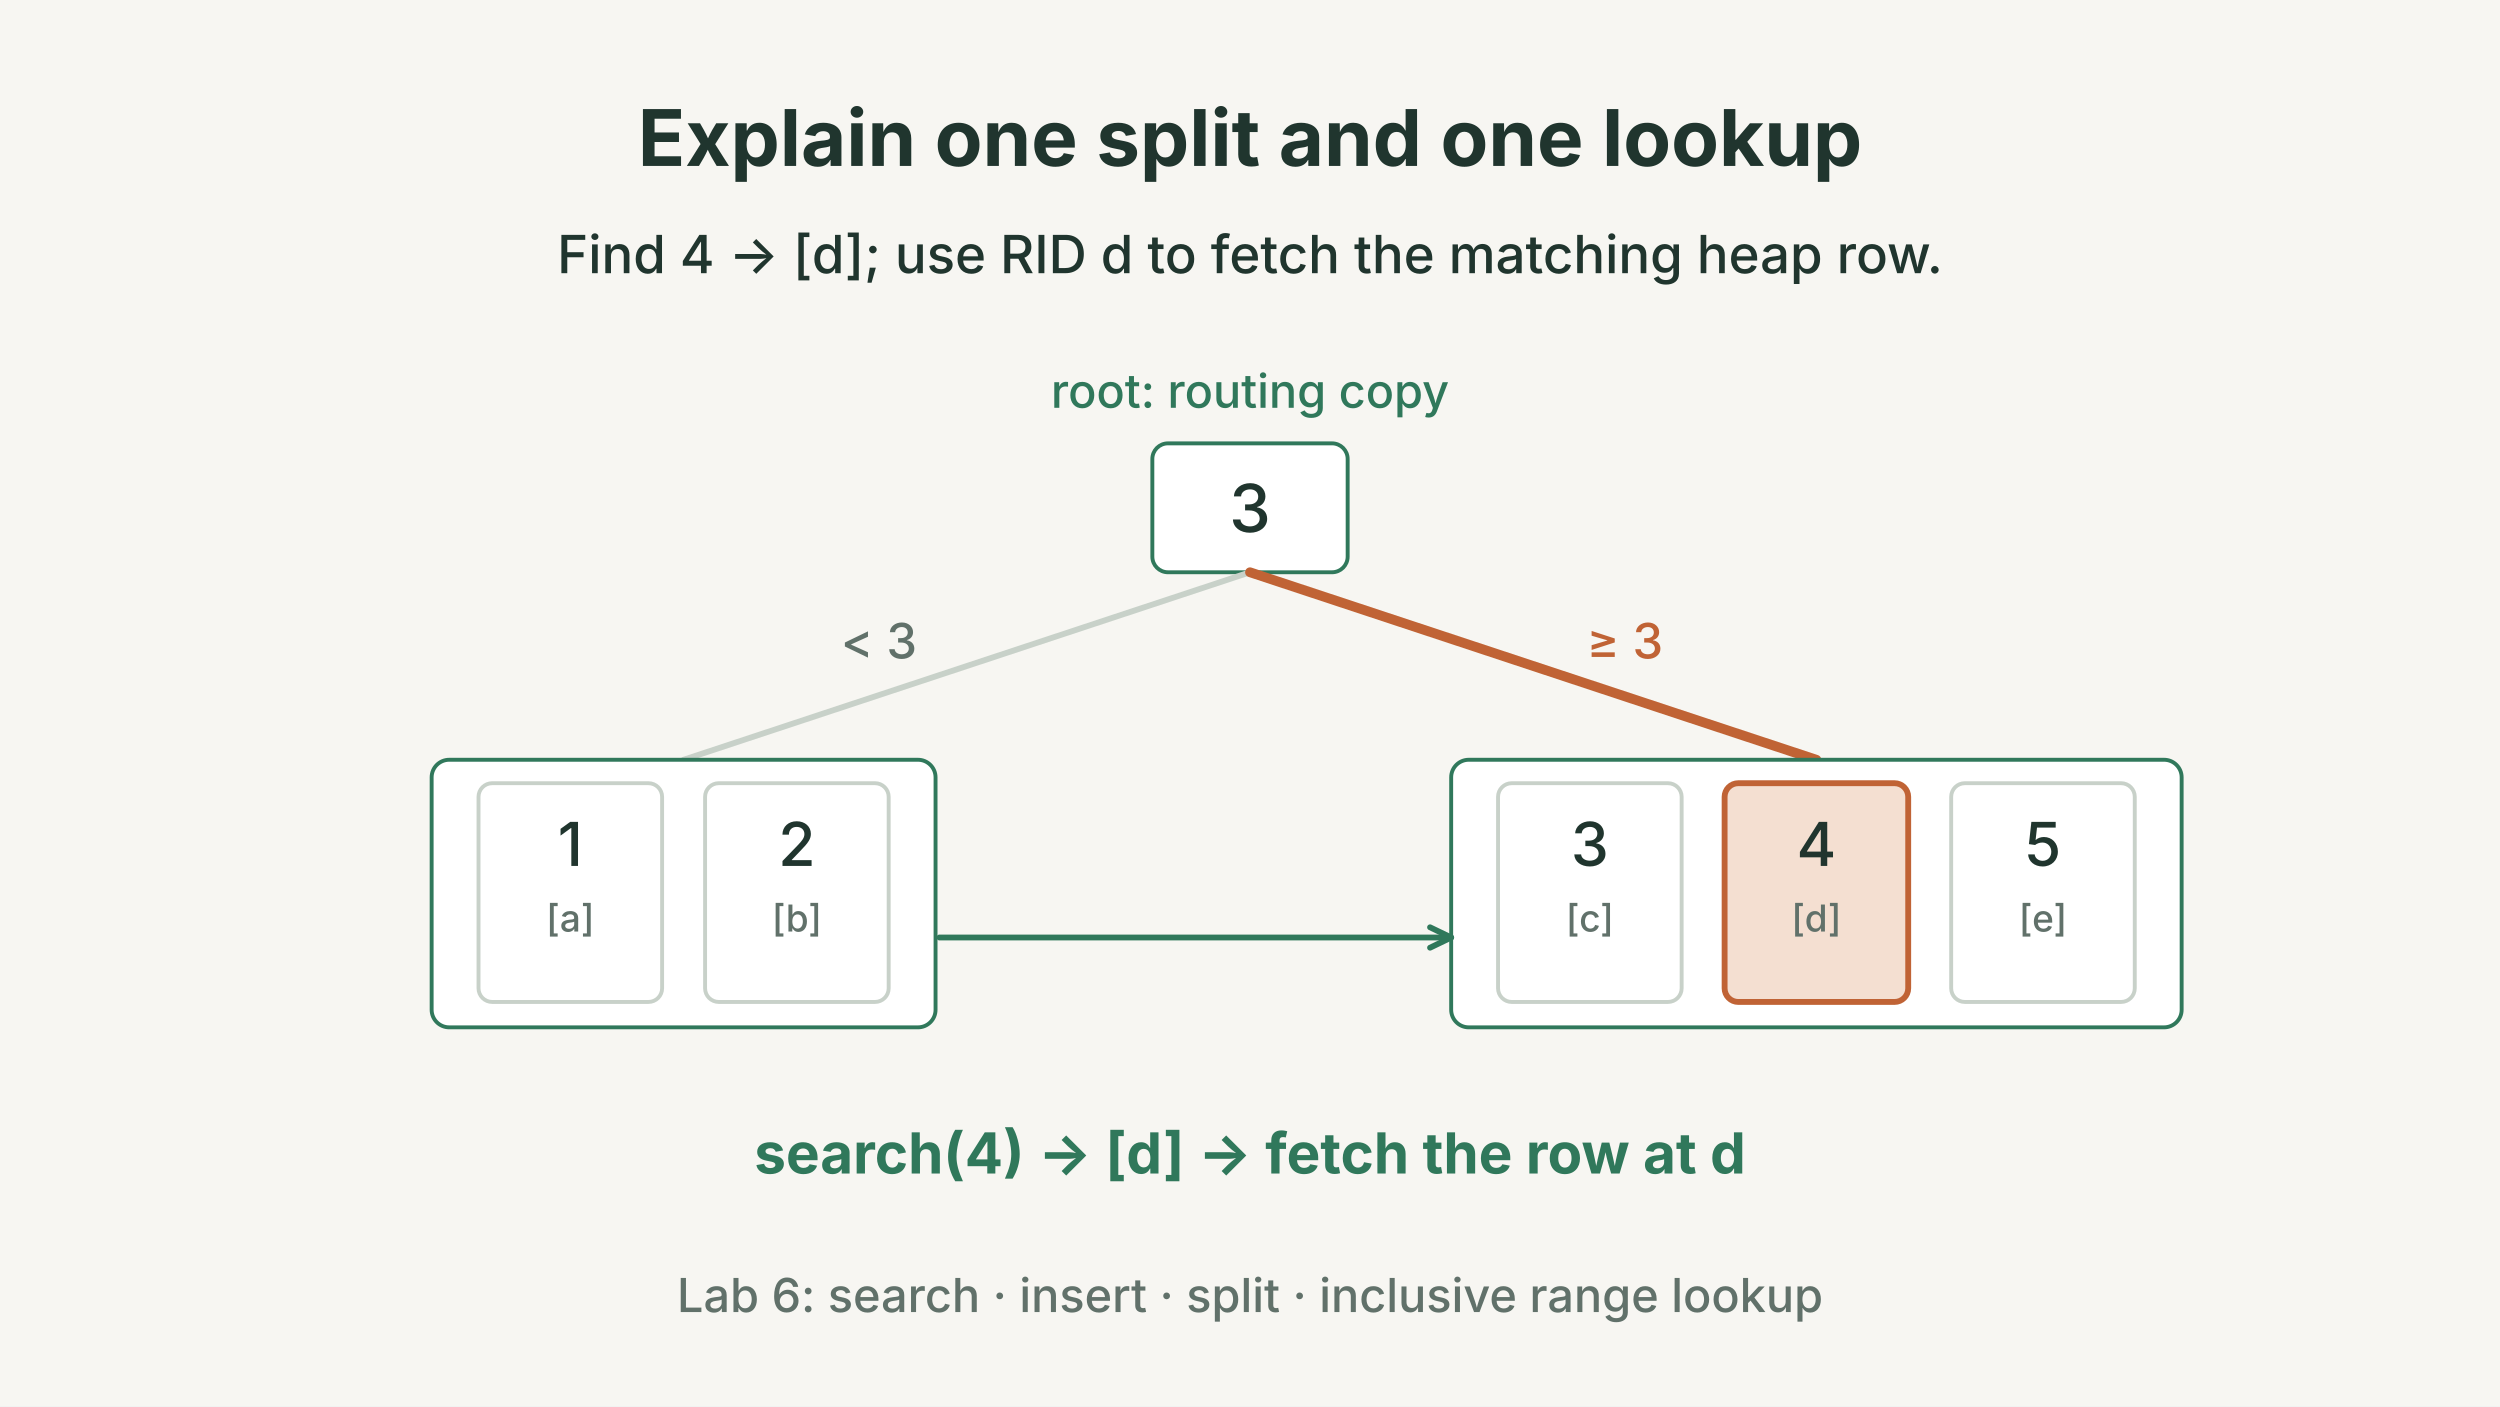
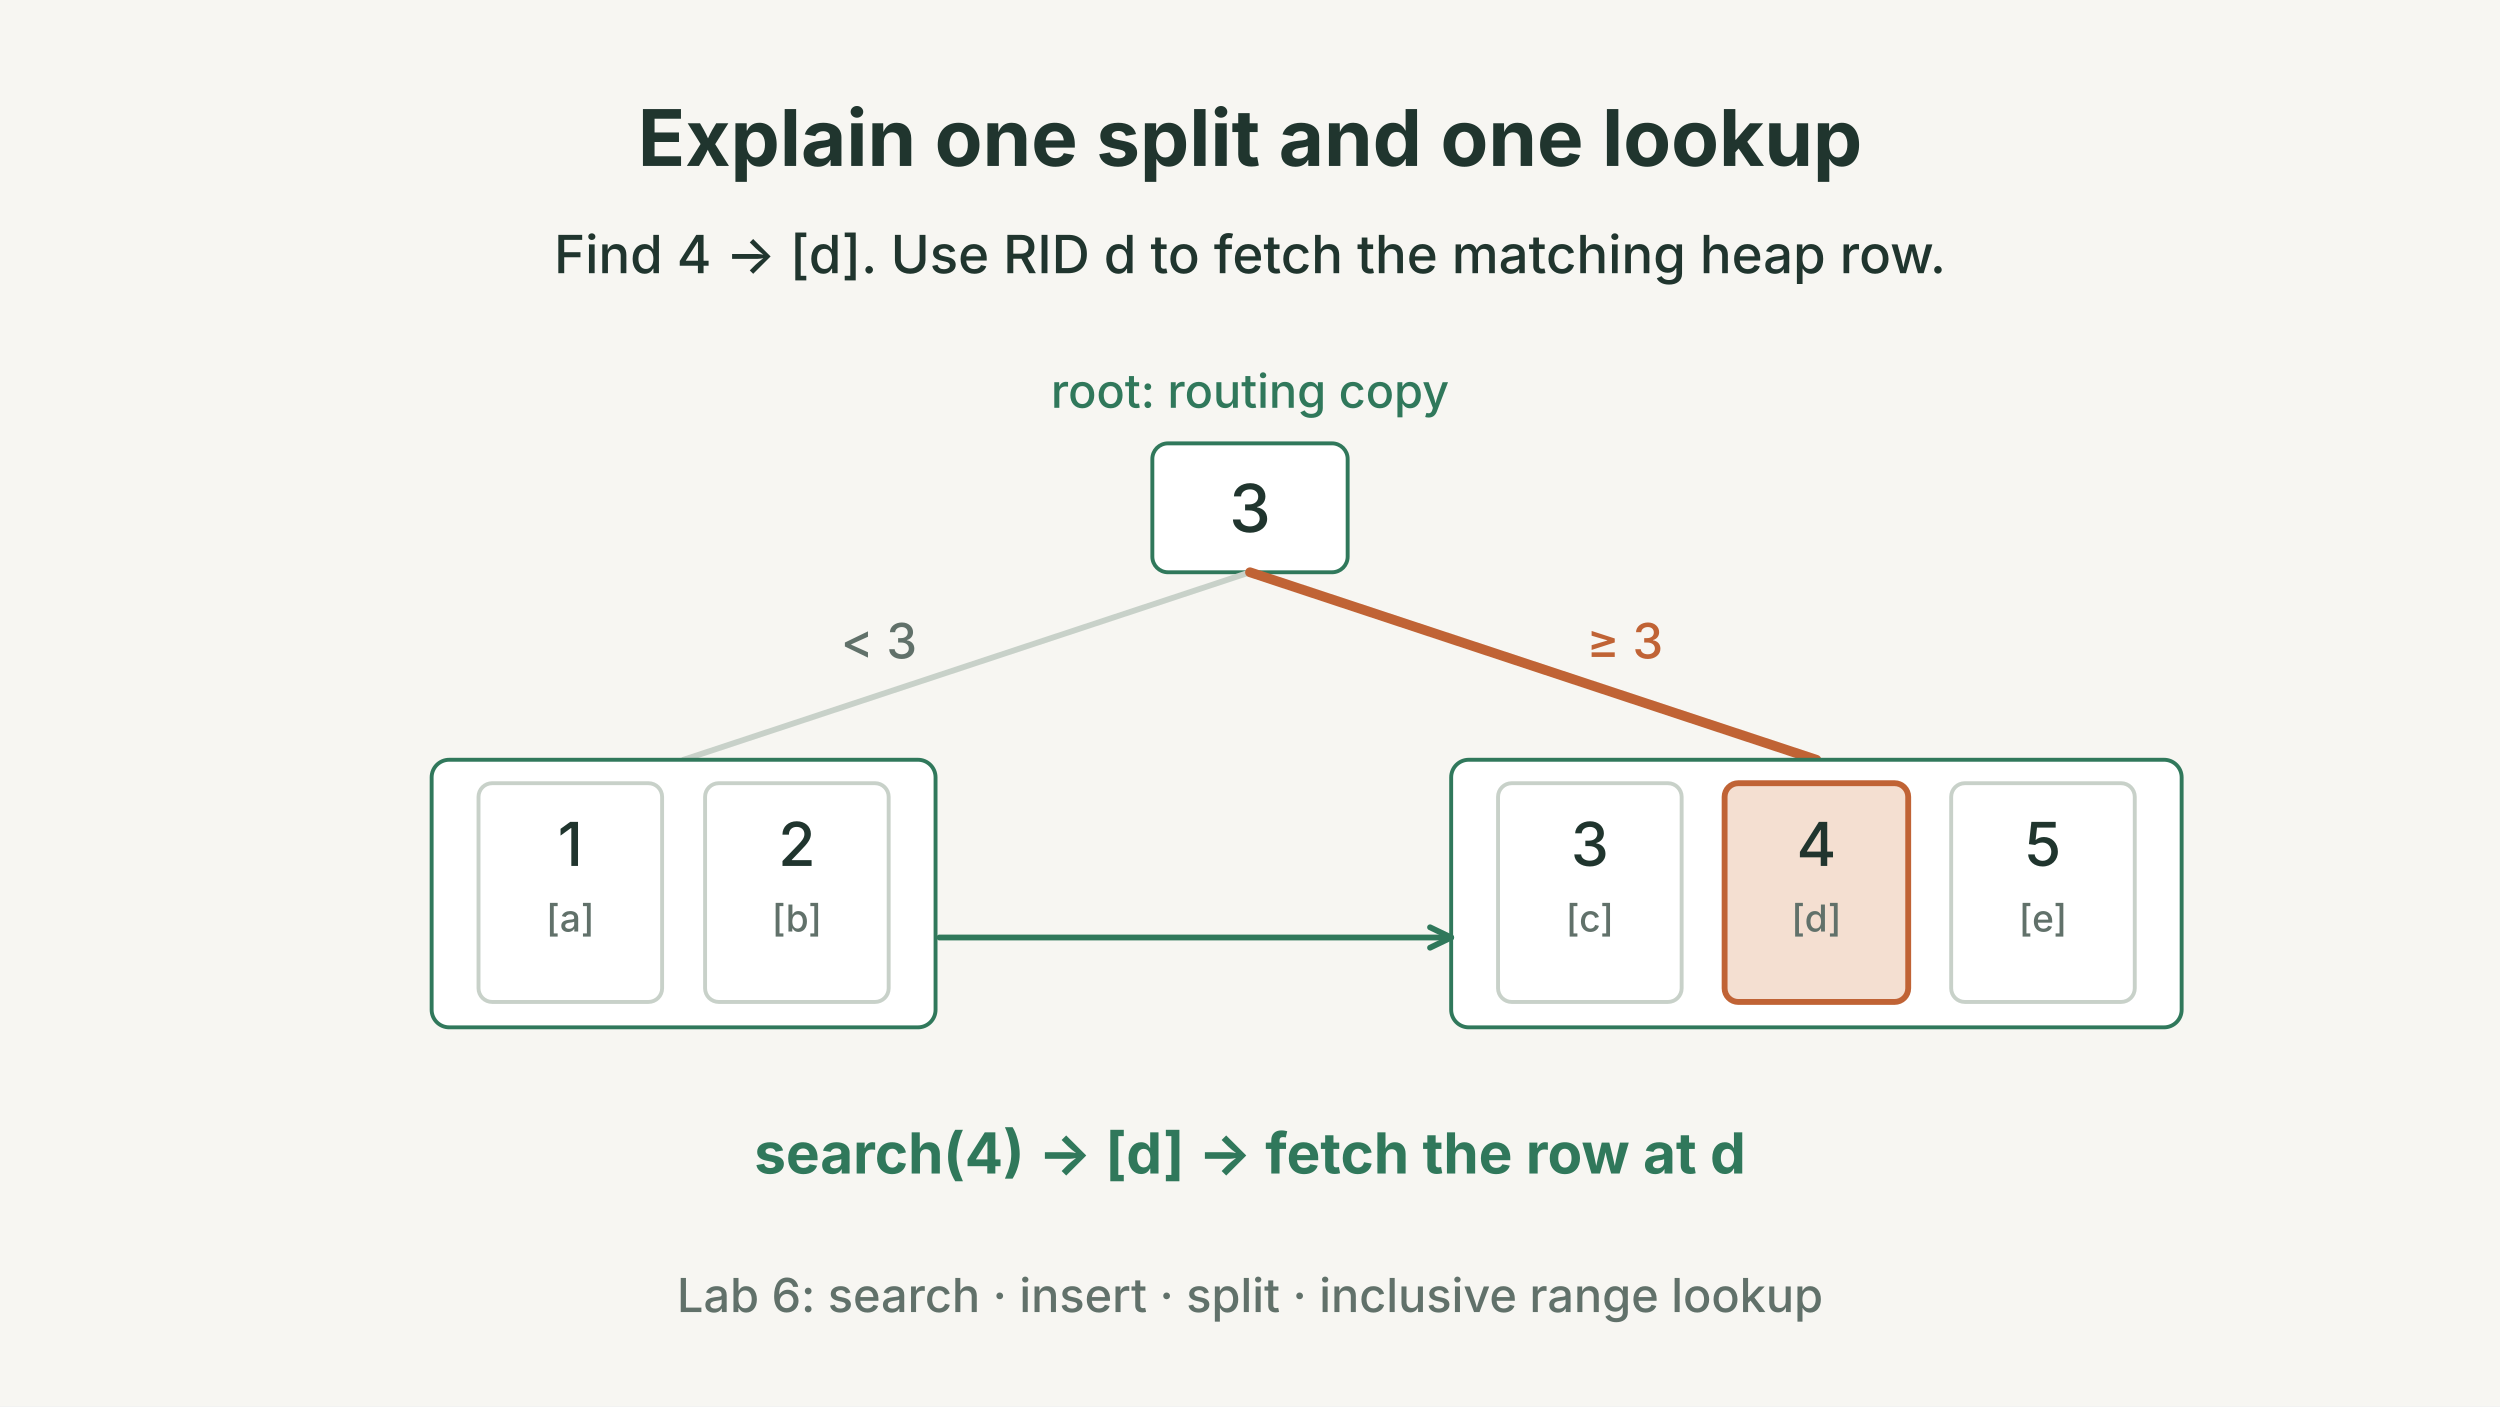
<svg xmlns="http://www.w3.org/2000/svg" viewBox="0 0 1280 720" role="img" aria-labelledby="title desc" font-family="-apple-system, BlinkMacSystemFont, Segoe UI, sans-serif">
  <rect width="1280" height="720" fill="#f7f6f2" />
  <text x="640" y="70" fill="#20352e" font-size="40" text-anchor="middle" font-weight="650" dominant-baseline="middle">Explain one split and one lookup</text>
-   <text x="640" y="130" fill="#20352e" font-size="27" text-anchor="middle" font-weight="500" dominant-baseline="middle">Find 4 → [d]; use RID d to fetch the matching heap row.</text>
+   <text x="640" y="130" fill="#20352e" font-size="27" text-anchor="middle" font-weight="500" dominant-baseline="middle">Find 4 → [d]. Use RID d to fetch the matching heap row.</text>
  <text x="640" y="200" fill="#30785b" font-size="24" text-anchor="middle" font-weight="500" dominant-baseline="middle">root: routing copy</text>
  <rect x="590" y="227" width="100" height="66" rx="8" fill="#ffffff" stroke="#30785b" stroke-width="2" />
  <text x="640" y="260" fill="#20352e" font-size="34" text-anchor="middle" font-weight="500" dominant-baseline="middle">3</text>
  <line x1="640" y1="293" x2="350" y2="389" stroke="#c8d1c9" stroke-width="3" stroke-dasharray="" stroke-linecap="round" />
  <line x1="640" y1="293" x2="930" y2="389" stroke="#c06335" stroke-width="5" stroke-dasharray="" stroke-linecap="round" />
  <text x="450" y="328" fill="#61716a" font-size="25" text-anchor="middle" font-weight="500" dominant-baseline="middle">&lt; 3</text>
  <text x="832" y="328" fill="#c06335" font-size="25" text-anchor="middle" font-weight="500" dominant-baseline="middle">≥ 3</text>
  <rect x="221" y="389" width="258" height="137" rx="9" fill="#ffffff" stroke="#30785b" stroke-width="2" />
  <rect x="245" y="401" width="94" height="112" rx="7" fill="#ffffff" stroke="#c8d1c9" stroke-width="2" />
  <text x="292" y="432" fill="#20352e" font-size="31" text-anchor="middle" font-weight="500" dominant-baseline="middle">1</text>
  <text x="292" y="470" fill="#61716a" font-size="19" text-anchor="middle" font-weight="500" dominant-baseline="middle">[a]</text>
  <rect x="361" y="401" width="94" height="112" rx="7" fill="#ffffff" stroke="#c8d1c9" stroke-width="2" />
  <text x="408" y="432" fill="#20352e" font-size="31" text-anchor="middle" font-weight="500" dominant-baseline="middle">2</text>
  <text x="408" y="470" fill="#61716a" font-size="19" text-anchor="middle" font-weight="500" dominant-baseline="middle">[b]</text>
  <rect x="743" y="389" width="374" height="137" rx="9" fill="#ffffff" stroke="#30785b" stroke-width="2" />
  <rect x="767" y="401" width="94" height="112" rx="7" fill="#ffffff" stroke="#c8d1c9" stroke-width="2" />
  <text x="814" y="432" fill="#20352e" font-size="31" text-anchor="middle" font-weight="500" dominant-baseline="middle">3</text>
  <text x="814" y="470" fill="#61716a" font-size="19" text-anchor="middle" font-weight="500" dominant-baseline="middle">[c]</text>
  <rect x="883" y="401" width="94" height="112" rx="7" fill="#f4dfd1" stroke="#c06335" stroke-width="3" />
  <text x="930" y="432" fill="#20352e" font-size="31" text-anchor="middle" font-weight="500" dominant-baseline="middle">4</text>
  <text x="930" y="470" fill="#61716a" font-size="19" text-anchor="middle" font-weight="500" dominant-baseline="middle">[d]</text>
  <rect x="999" y="401" width="94" height="112" rx="7" fill="#ffffff" stroke="#c8d1c9" stroke-width="2" />
  <text x="1046" y="432" fill="#20352e" font-size="31" text-anchor="middle" font-weight="500" dominant-baseline="middle">5</text>
  <text x="1046" y="470" fill="#61716a" font-size="19" text-anchor="middle" font-weight="500" dominant-baseline="middle">[e]</text>
  <line x1="481" y1="480" x2="743" y2="480" stroke="#30785b" stroke-width="3" stroke-dasharray="" stroke-linecap="round" />
  <path d="M 732.195 485.22 L 743 480 L 732.195 474.78" fill="none" stroke="#30785b" stroke-width="3" stroke-linecap="round" stroke-linejoin="round" />
  <text x="640" y="590" fill="#30785b" font-size="29" text-anchor="middle" font-weight="650" dominant-baseline="middle">search(4) → [d] → fetch the row at d</text>
  <text x="640" y="663" fill="#61716a" font-size="24" text-anchor="middle" font-weight="500" dominant-baseline="middle">Lab 6: search · insert · split · inclusive range lookup</text>
</svg>
